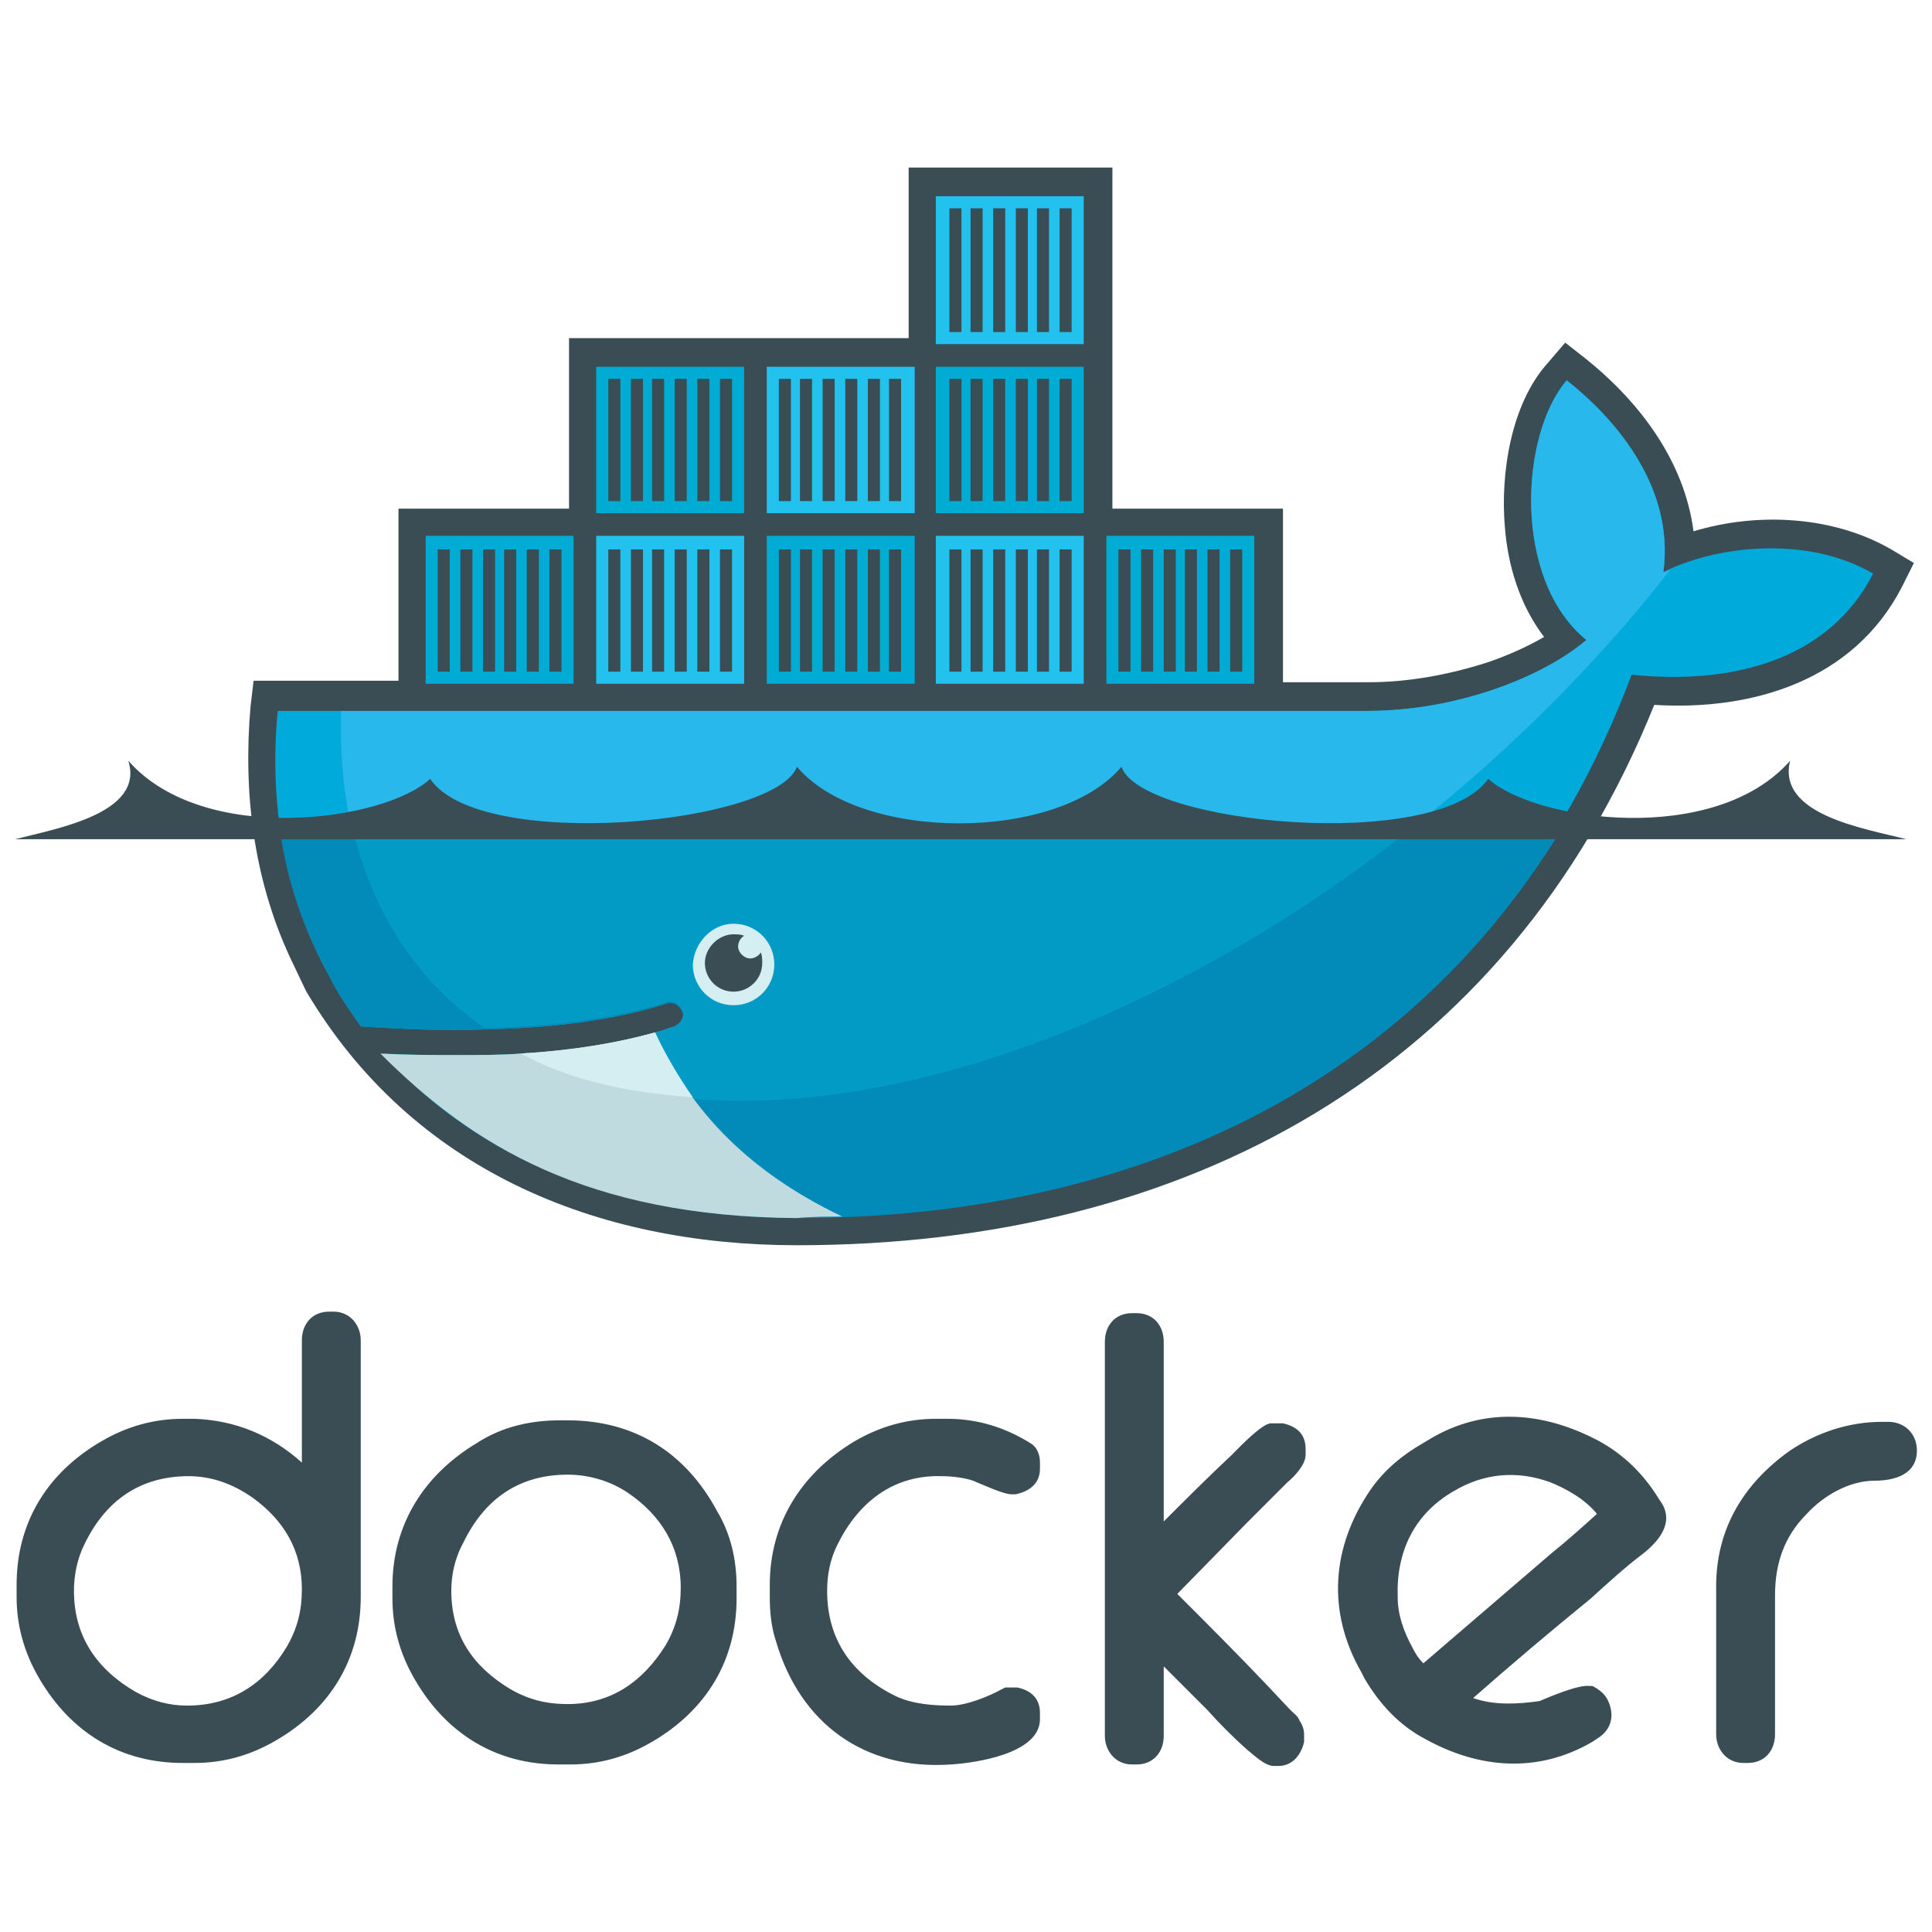
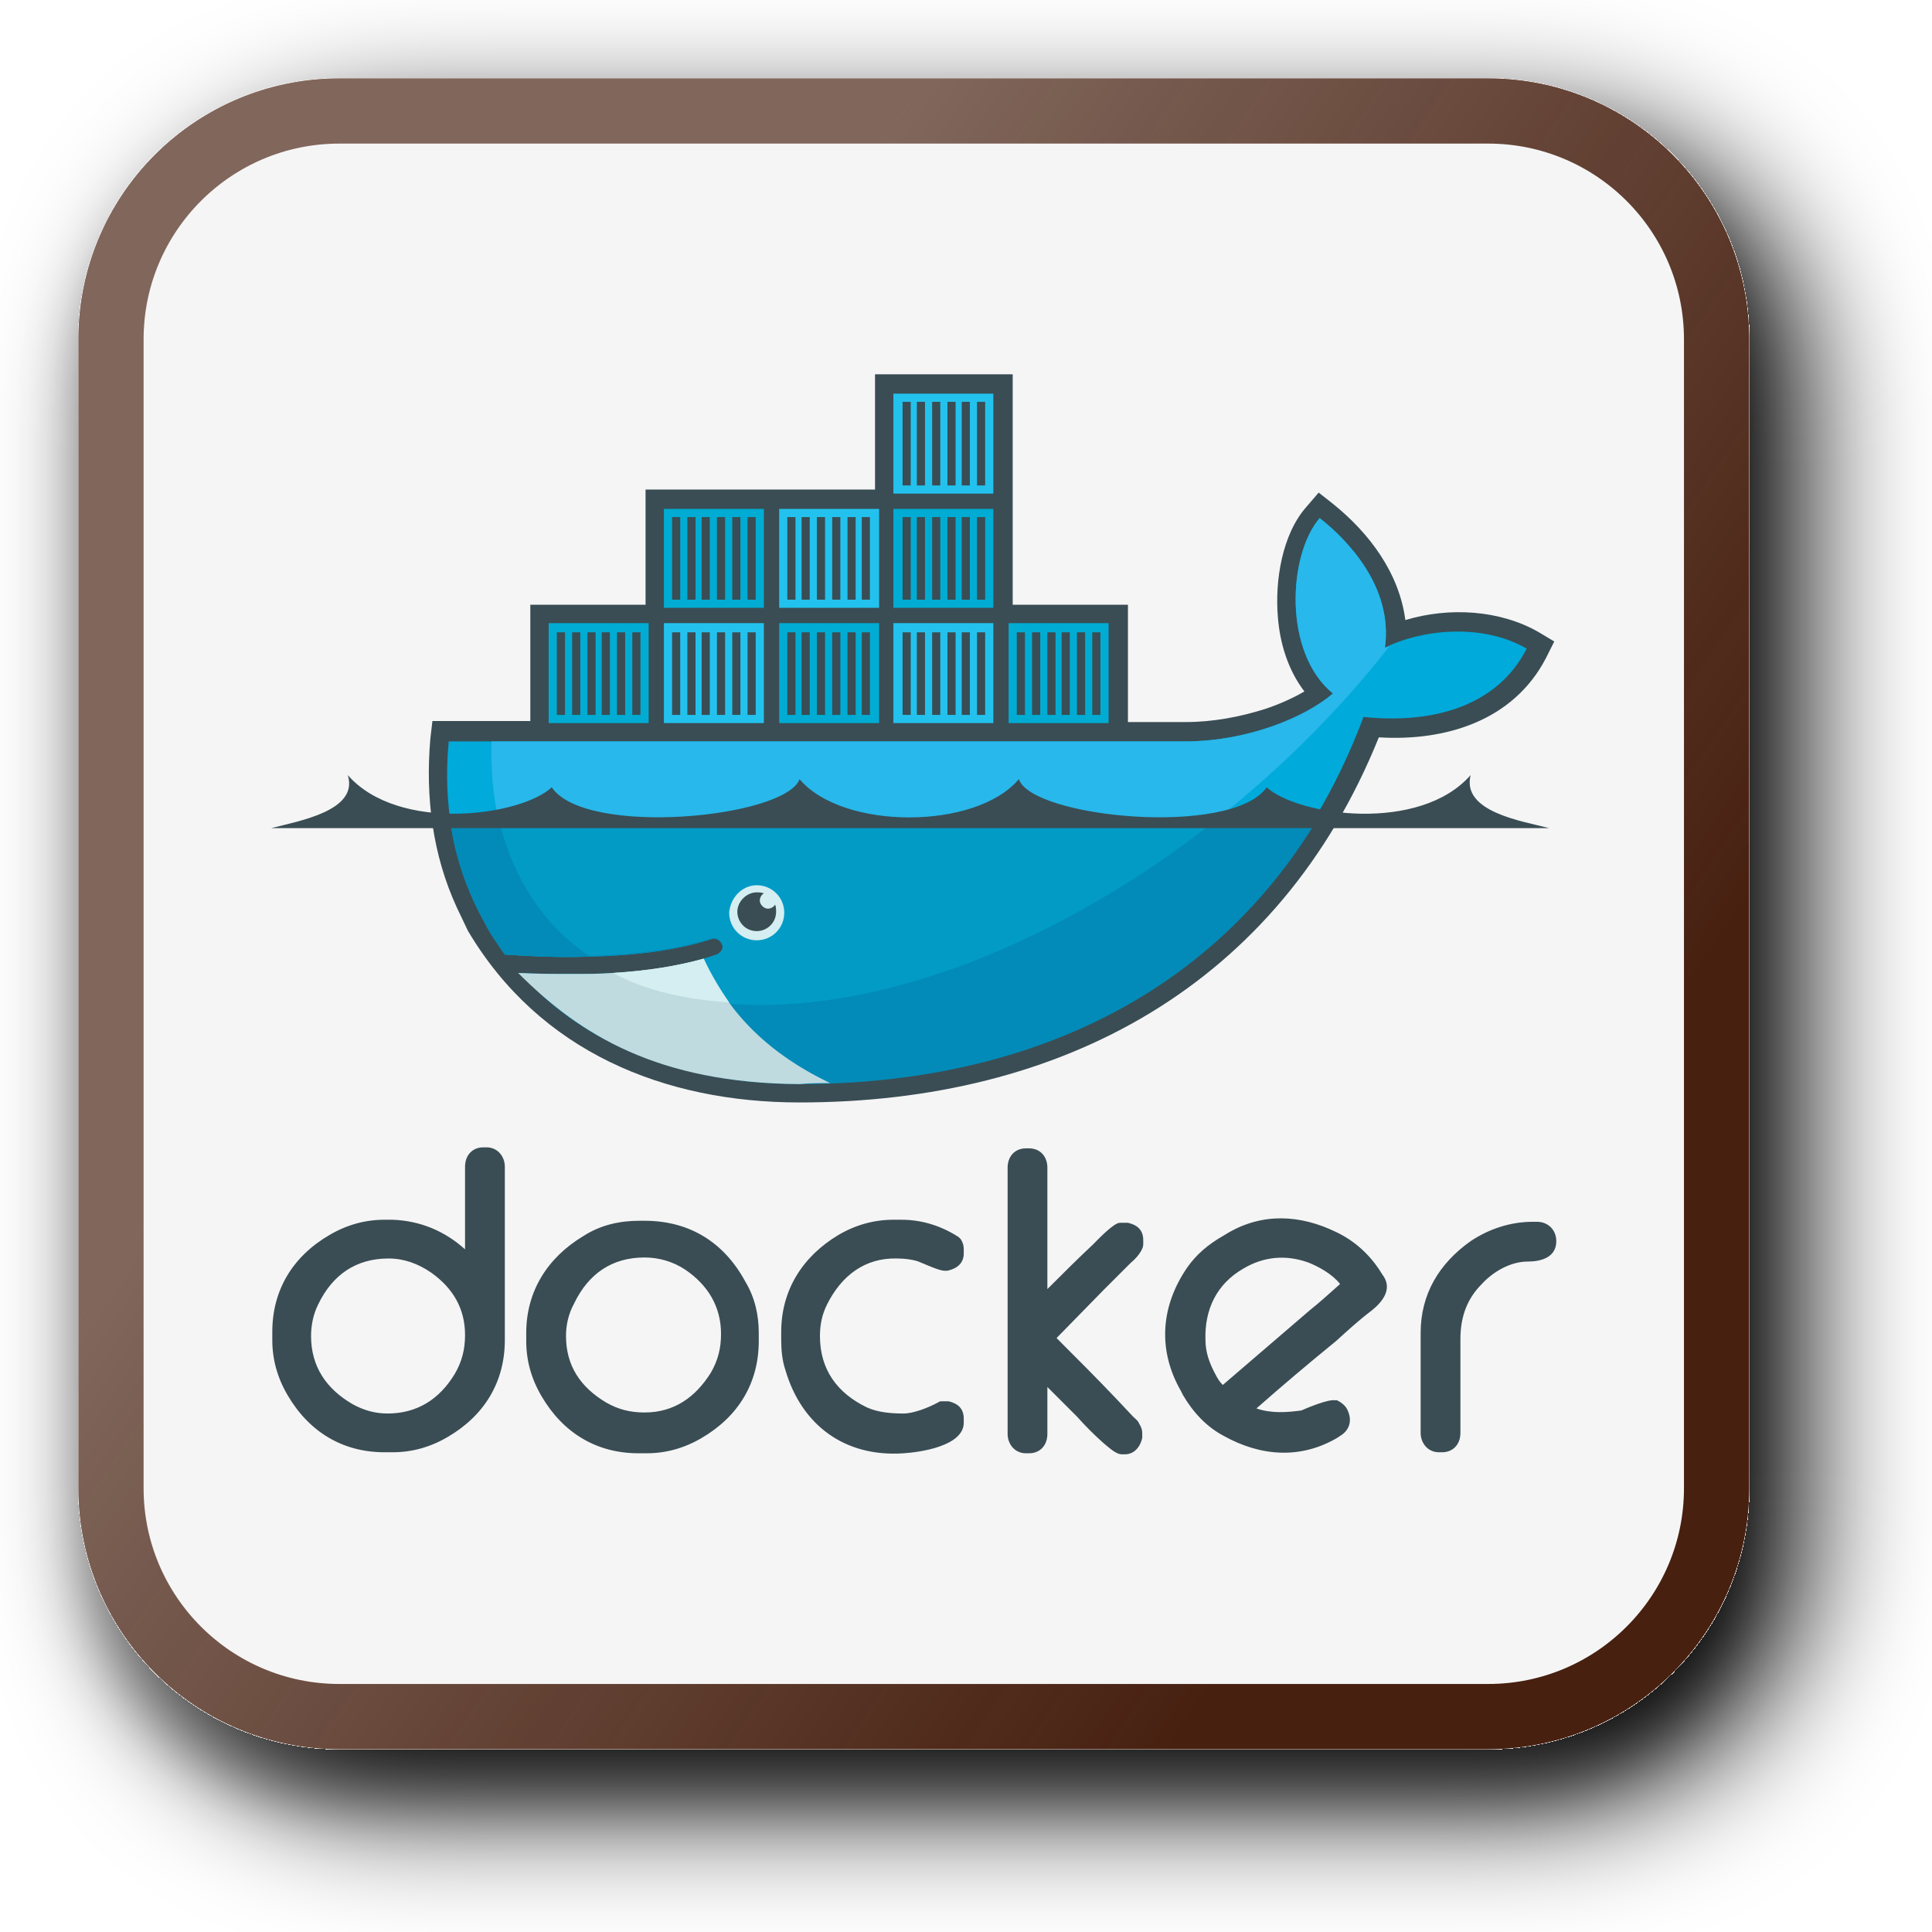
- <svg xmlns="http://www.w3.org/2000/svg" viewBox="0 0 128 128">
-   <path fill="#3A4D54" fill-rule="evenodd" d="M20 96.9v-8.1c0-1.1.7-1.9 1.8-1.9h.3c1.1 0 1.8.9 1.8 1.9v17c0 4.1-2 7.4-5.6 9.5-1.7 1-3.5 1.5-5.4 1.5h-.8c-4.1 0-7.4-2-9.5-5.6-1-1.7-1.5-3.5-1.5-5.4v-.8c0-4.1 2-7.4 5.6-9.5 1.7-1 3.5-1.5 5.4-1.5h.8c2.7.1 5.1 1.1 7.1 2.9zm-15.1 8.5c0 3 1.5 5.2 4.1 6.7 1.1.6 2.2.9 3.4.9 2.9 0 5.1-1.4 6.6-3.9.7-1.2 1-2.4 1-3.8 0-2.6-1.2-4.6-3.3-6.1-1.3-.9-2.7-1.4-4.2-1.4-3.2 0-5.5 1.6-6.9 4.5-.5 1-.7 2.1-.7 3.1zm32.2-11.3h.5c4.4 0 7.8 2.1 9.9 6 .9 1.5 1.3 3.2 1.3 5v.8c0 4.1-2 7.4-5.6 9.5-1.7 1-3.5 1.5-5.4 1.5h-.8c-4.1 0-7.4-2-9.5-5.6-1-1.7-1.5-3.5-1.5-5.4v-.8c0-4.1 2.1-7.4 5.6-9.5 1.7-1.1 3.6-1.5 5.5-1.5zm-7.2 11.3c0 2.9 1.4 5 3.9 6.5 1.2.7 2.4 1 3.8 1 2.9 0 5-1.5 6.5-3.9.7-1.2 1-2.4 1-3.8 0-2.7-1.3-4.8-3.5-6.3-1.2-.8-2.6-1.2-4-1.2-3.2 0-5.5 1.6-6.9 4.5-.6 1.1-.8 2.2-.8 3.2zm34.8-7.2c-.6-.3-1.7-.4-2.3-.4-3.2-.1-5.5 1.7-6.9 4.5-.5 1-.7 2-.7 3.1 0 3.3 1.7 5.6 4.6 7 1.1.5 2.4.6 3.6.6 1 0 2.5-.6 3.4-1.1l.2-.1h.8c.9.2 1.5.7 1.5 1.7v.4c0 2.3-4.3 2.9-5.9 3-5.7.4-10-2.7-11.6-8.2-.3-.9-.4-1.9-.4-2.9v-.8c0-4.1 2.1-7.4 5.6-9.5 1.7-1 3.5-1.5 5.4-1.5h.8c2 0 3.9.6 5.6 1.7l.1.1.1.1c.2.3.3.6.3 1v.4c0 1-.7 1.5-1.6 1.7h-.3c-.5 0-1.8-.6-2.3-.8zm12.4 2.6c1.5-1.5 3-3 4.5-4.4.4-.4 2-2.1 2.6-2.1h.8c.9.2 1.5.7 1.5 1.7v.4c0 .6-.7 1.4-1.2 1.8l-2.7 2.7-4.6 4.7c2 2 4 4 5.9 6l1.6 1.7c.2.2.5.4.6.7.2.3.3.6.3.9v.5c-.2.9-.8 1.6-1.7 1.6h-.3c-.6 0-1.3-.7-1.8-1.1-.9-.8-1.8-1.7-2.6-2.6l-2.9-2.9v4.6c0 1.1-.7 1.9-1.8 1.9h-.3c-1.1 0-1.8-.9-1.8-1.9v-26.1c0-1.1.7-1.9 1.8-1.9h.3c1.1 0 1.8.8 1.8 1.9v11.9zm47.6-6.6h.4c1.1 0 1.9.8 1.9 1.9 0 1.6-1.5 2-2.8 2-1.7 0-3.4 1-4.5 2.2-1.5 1.5-2.1 3.3-2.1 5.4v9.2c0 1.1-.7 1.9-1.8 1.9h-.3c-1.1 0-1.8-.9-1.8-1.9v-9.8c0-3.8 1.8-6.8 4.9-9 1.8-1.2 3.9-1.9 6.1-1.9zm-27.1 18.3c1.4.5 3 .4 4.4.2.7-.3 2.6-1.1 3.3-1h.2c.4.2.8.5 1 .9.5 1 .3 2-.7 2.6l-.3.2c-3.6 2.1-7.5 1.8-11.1-.2-1.7-.9-3-2.3-4-4l-.2-.4c-2.3-4-2-8.3.6-12.1.9-1.3 2.1-2.3 3.5-3.1l.5-.3c3.4-2 7.1-1.8 10.6-.1 1.9.9 3.4 2.3 4.5 4.1l.2.3c.8 1.3-.2 2.5-1.2 3.3-1.2.9-2.4 2-3.5 3-2.7 2.2-5.3 4.4-7.8 6.6zm-3.3-2.3l8.5-7.3c1-.8 2-1.7 3-2.6-.8-1-2.1-1.7-3.1-2.1-2.2-.8-4.4-.6-6.4.6-2.6 1.5-3.8 4-3.7 7 0 1.2.4 2.3 1 3.4.2.4.4.7.7 1M73.7 33.7h11.3v11.5h5.7c2.6 0 5.3-.5 7.8-1.3 1.2-.4 2.6-1 3.8-1.7-1.6-2.1-2.4-4.7-2.6-7.3-.3-3.5.4-8.1 2.8-10.8l1.2-1.4 1.4 1.1c3.6 2.9 6.5 6.8 7.1 11.4 4.3-1.3 9.3-1 13.1 1.2l1.5.9-.8 1.6c-3.2 6.2-9.9 8.2-16.4 7.8-9.8 24.3-31 35.8-56.8 35.8-13.3 0-25.5-5-32.5-16.8l-.1-.2-1-2.1c-2.4-5.2-3.1-10.9-2.6-16.6l.2-1.7h9.6v-11.4h11.3v-11.3h22.5v-11.3h13.5v22.6z" clip-rule="evenodd" />
-   <path fill="#00AADA" d="M110.2 37.9c.8-5.9-3.6-10.5-6.4-12.7-3.1 3.6-3.6 13.2 1.3 17.2-2.8 2.4-8.5 4.7-14.5 4.7h-72.2c-.6 6.2.5 11.9 3 16.8l.8 1.5c.5.9 1.1 1.7 1.7 2.6 3 .2 5.7.3 8.2.2 4.9-.1 8.9-.7 12-1.7.5-.2.9.1 1.1.5.2.5-.1.9-.5 1.1-.4.1-.8.3-1.3.4-2.4.7-5 1.1-8.3 1.3h-.6c-1.3.1-2.7.1-4.2.1-1.6 0-3.1 0-4.9-.1 6 6.8 15.4 10.8 27.2 10.8 25 0 46.2-11.1 55.5-35.9 6.7.7 13.1-1 16-6.7-4.5-2.6-10.5-1.8-13.9-.1z" />
-   <path fill="#28B8EB" d="M110.2 37.9c.8-5.9-3.6-10.5-6.4-12.7-3.1 3.6-3.6 13.2 1.3 17.2-2.8 2.4-8.5 4.7-14.5 4.7h-68c-.3 9.5 3.2 16.7 9.5 21 4.9-.1 8.9-.7 12-1.7.5-.2.9.1 1.1.5.2.5-.1.9-.5 1.1-.4.1-.8.3-1.3.4-2.4.7-5.2 1.2-8.5 1.4l-.1-.1c8.5 4.4 20.8 4.3 35-1.1 15.8-6.1 30.6-17.7 40.9-30.9-.2.1-.3.2-.5.2z" />
-   <path fill="#028BB8" d="M18.5 54.6c.4 3.3 1.4 6.4 2.9 9.3l.8 1.5c.5.9 1.1 1.7 1.7 2.6 3 .2 5.7.3 8.2.2 4.9-.1 8.9-.7 12-1.7.5-.2.9.1 1.1.5.2.5-.1.9-.5 1.1-.4.1-.8.3-1.3.4-2.4.7-5.2 1.2-8.5 1.4h-.4c-1.3.1-2.7.1-4.1.1-1.6 0-3.2 0-4.9-.1 6 6.8 15.5 10.8 27.3 10.8 21.4 0 40-8.1 50.8-26h-85.1v-.1z" />
-   <path fill="#019BC6" d="M23.3 54.6c1.3 5.8 4.3 10.4 8.8 13.5 4.9-.1 8.9-.7 12-1.7.5-.2.9.1 1.1.5.2.5-.1.9-.5 1.1-.4.1-.8.3-1.3.4-2.4.7-5.2 1.2-8.6 1.4 8.5 4.4 20.8 4.3 34.9-1.1 8.5-3.3 16.8-8.2 24.2-14.1h-70.6z" />
-   <path fill="#00ACD3" fill-rule="evenodd" d="M28.2 35.5h9.8v9.8h-9.8v-9.8zm.8.9h.8v8.1h-.8v-8.1zm1.5 0h.8v8.1h-.8v-8.1zm1.5 0h.8v8.1h-.8v-8.1zm1.4 0h.8v8.1h-.8v-8.1zm1.5 0h.8v8.1h-.8v-8.1zm1.5 0h.8v8.1h-.8v-8.1zM39.5 24.3h9.8v9.7h-9.8v-9.7zm.8.8h.8v8.1h-.8v-8.1zm1.5 0h.8v8.1h-.8v-8.1zm1.4 0h.8v8.1h-.8v-8.1zm1.5 0h.8v8.1h-.8v-8.1zm1.5 0h.8v8.1h-.8v-8.1zm1.5 0h.8v8.1h-.8v-8.1z" clip-rule="evenodd" />
-   <path fill="#23C2EE" fill-rule="evenodd" d="M39.5 35.5h9.8v9.8h-9.8v-9.8zm.8.9h.8v8.1h-.8v-8.1zm1.5 0h.8v8.1h-.8v-8.1zm1.4 0h.8v8.1h-.8v-8.1zm1.5 0h.8v8.1h-.8v-8.1zm1.5 0h.8v8.1h-.8v-8.1zm1.5 0h.8v8.1h-.8v-8.1z" clip-rule="evenodd" />
-   <path fill="#00ACD3" fill-rule="evenodd" d="M50.8 35.5h9.8v9.8h-9.8v-9.8zm.8.9h.8v8.1h-.8v-8.1zm1.4 0h.8v8.1h-.8v-8.1zm1.5 0h.8v8.1h-.8v-8.1zm1.5 0h.8v8.1h-.8v-8.1zm1.5 0h.8v8.1h-.8v-8.1zm1.4 0h.8v8.1h-.8v-8.1z" clip-rule="evenodd" />
-   <path fill="#23C2EE" fill-rule="evenodd" d="M50.8 24.3h9.8v9.7h-9.8v-9.7zm.8.8h.8v8.1h-.8v-8.1zm1.4 0h.8v8.1h-.8v-8.1zm1.5 0h.8v8.1h-.8v-8.1zm1.5 0h.8v8.1h-.8v-8.1zm1.5 0h.8v8.1h-.8v-8.1zm1.4 0h.8v8.1h-.8v-8.1zM62 35.5h9.8v9.8h-9.8v-9.8zm.9.9h.8v8.1h-.8v-8.1zm1.4 0h.8v8.1h-.8v-8.1zm1.5 0h.8v8.1h-.8v-8.1zm1.5 0h.8v8.1h-.8v-8.1zm1.4 0h.8v8.1h-.8v-8.1zm1.5 0h.8v8.1h-.8v-8.1z" clip-rule="evenodd" />
-   <path fill="#00ACD3" fill-rule="evenodd" d="M62 24.3h9.8v9.7h-9.8v-9.7zm.9.8h.8v8.1h-.8v-8.1zm1.4 0h.8v8.1h-.8v-8.1zm1.5 0h.8v8.1h-.8v-8.1zm1.5 0h.8v8.1h-.8v-8.1zm1.4 0h.8v8.1h-.8v-8.1zm1.5 0h.8v8.1h-.8v-8.1z" clip-rule="evenodd" />
-   <path fill="#23C2EE" fill-rule="evenodd" d="M62 13h9.8v9.8h-9.8v-9.8zm.9.8h.8v8.2h-.8v-8.2zm1.4 0h.8v8.2h-.8v-8.2zm1.5 0h.8v8.2h-.8v-8.2zm1.5 0h.8v8.2h-.8v-8.2zm1.4 0h.8v8.2h-.8v-8.2zm1.5 0h.8v8.2h-.8v-8.2z" clip-rule="evenodd" />
-   <path fill="#00ACD3" fill-rule="evenodd" d="M73.3 35.5h9.8v9.8h-9.8v-9.8zm.8.9h.8v8.1h-.8v-8.1zm1.5 0h.8v8.1h-.8v-8.1zm1.5 0h.8v8.1h-.8v-8.1zm1.4 0h.8v8.1h-.8v-8.1zm1.5 0h.8v8.1h-.8v-8.1zm1.5 0h.8v8.1h-.8v-8.1z" clip-rule="evenodd" />
-   <path fill="#D4EEF1" fill-rule="evenodd" d="M48.6 61.2c1.5 0 2.7 1.2 2.7 2.7 0 1.5-1.2 2.7-2.7 2.7-1.5 0-2.7-1.2-2.7-2.7.1-1.5 1.3-2.7 2.7-2.7" clip-rule="evenodd" />
-   <path fill="#3A4D54" fill-rule="evenodd" d="M48.6 61.9c.2 0 .5 0 .7.1-.2.1-.4.4-.4.7 0 .4.4.8.8.8.3 0 .6-.2.7-.4.1.2.1.5.1.7 0 1.1-.9 1.9-1.9 1.9-1.1 0-1.9-.9-1.9-1.9 0-1 .9-1.9 1.9-1.9M1 55.6h125.3c-2.7-.7-8.6-1.6-7.7-5.2-5 5.7-16.9 4-20 1.2-3.4 4.9-23 3-24.3-.8-4.2 5-17.3 5-21.5 0-1.4 3.8-21 5.7-24.3.8-3 2.8-15 4.5-20-1.2 1.1 3.5-4.8 4.5-7.5 5.2" clip-rule="evenodd" />
-   <path fill="#BFDBE0" d="M55.8 80.6c-6.7-3.2-10.3-7.5-12.4-12.2-2.5.7-5.5 1.2-8.9 1.4-1.3.1-2.7.1-4.1.1-1.7 0-3.4 0-5.2-.1 6.1 6.1 13.7 10.8 27.6 10.9 1-.1 2-.1 3-.1z" />
-   <path fill="#D4EEF1" d="M45.9 72.7c-.9-1.3-1.8-2.8-2.5-4.3-2.5.7-5.5 1.2-8.9 1.4 2.4 1.3 5.8 2.5 11.4 2.9z" />
+ <svg xmlns="http://www.w3.org/2000/svg" width="148" height="148" viewBox="0 0 148 148" fill="none">
+   <g filter="url(#filter0_dd_3_295)">
+     <rect x="6" y="6" width="128" height="128" rx="20" fill="#F5F5F5" />
+     <rect x="8.5" y="8.5" width="123" height="123" rx="17.5" stroke="url(#paint0_linear_3_295)" stroke-width="5" />
+   </g>
+   <path fill-rule="evenodd" clip-rule="evenodd" d="M35.625 95.703V89.375C35.625 88.516 36.172 87.891 37.031 87.891H37.266C38.125 87.891 38.672 88.594 38.672 89.375V102.656C38.672 105.859 37.109 108.438 34.297 110.078C32.969 110.859 31.562 111.25 30.078 111.25H29.453C26.25 111.25 23.672 109.687 22.031 106.875C21.25 105.547 20.859 104.141 20.859 102.656V102.031C20.859 98.828 22.422 96.25 25.234 94.609C26.562 93.828 27.969 93.438 29.453 93.438H30.078C32.188 93.516 34.062 94.297 35.625 95.703ZM23.828 102.344C23.828 104.688 25 106.406 27.031 107.578C27.891 108.047 28.75 108.281 29.688 108.281C31.953 108.281 33.672 107.188 34.844 105.234C35.391 104.297 35.625 103.359 35.625 102.266C35.625 100.234 34.688 98.672 33.047 97.5C32.031 96.797 30.938 96.406 29.766 96.406C27.266 96.406 25.469 97.656 24.375 99.922C23.984 100.703 23.828 101.563 23.828 102.344ZM48.984 93.516H49.375C52.812 93.516 55.469 95.156 57.109 98.203C57.812 99.375 58.125 100.703 58.125 102.109V102.734C58.125 105.938 56.562 108.516 53.75 110.156C52.422 110.938 51.016 111.328 49.531 111.328H48.906C45.703 111.328 43.125 109.766 41.484 106.953C40.703 105.625 40.312 104.219 40.312 102.734V102.109C40.312 98.906 41.953 96.328 44.688 94.688C46.016 93.828 47.5 93.516 48.984 93.516ZM43.359 102.344C43.359 104.609 44.453 106.25 46.406 107.422C47.344 107.969 48.281 108.203 49.375 108.203C51.641 108.203 53.281 107.031 54.453 105.156C55 104.219 55.234 103.281 55.234 102.187C55.234 100.078 54.219 98.438 52.5 97.266C51.562 96.641 50.469 96.328 49.375 96.328C46.875 96.328 45.078 97.578 43.984 99.844C43.516 100.703 43.359 101.563 43.359 102.344ZM70.547 96.719C70.078 96.484 69.219 96.406 68.75 96.406C66.25 96.328 64.453 97.734 63.359 99.922C62.969 100.703 62.812 101.484 62.812 102.344C62.812 104.922 64.141 106.719 66.406 107.813C67.266 108.203 68.281 108.281 69.219 108.281C70 108.281 71.172 107.813 71.875 107.422L72.031 107.344H72.656C73.359 107.5 73.828 107.891 73.828 108.672V108.984C73.828 110.781 70.469 111.25 69.219 111.328C64.766 111.641 61.406 109.219 60.156 104.922C59.922 104.219 59.844 103.438 59.844 102.656V102.031C59.844 98.828 61.484 96.25 64.219 94.609C65.547 93.828 66.953 93.438 68.438 93.438H69.062C70.625 93.438 72.109 93.906 73.438 94.766L73.516 94.844L73.594 94.922C73.75 95.156 73.828 95.391 73.828 95.703V96.016C73.828 96.797 73.281 97.188 72.578 97.344H72.344C71.953 97.344 70.938 96.875 70.547 96.719ZM80.234 98.75C81.406 97.578 82.578 96.406 83.75 95.312C84.062 95 85.312 93.672 85.781 93.672H86.406C87.109 93.828 87.578 94.219 87.578 95V95.312C87.578 95.781 87.031 96.406 86.641 96.719L84.531 98.828L80.938 102.5C82.5 104.062 84.062 105.625 85.547 107.188L86.797 108.516C86.953 108.672 87.188 108.828 87.266 109.063C87.422 109.297 87.5 109.531 87.5 109.766V110.156C87.344 110.859 86.875 111.406 86.172 111.406H85.938C85.469 111.406 84.922 110.859 84.531 110.547C83.828 109.922 83.125 109.219 82.5 108.516L80.234 106.25V109.844C80.234 110.703 79.688 111.328 78.828 111.328H78.594C77.734 111.328 77.188 110.625 77.188 109.844V89.453C77.188 88.594 77.734 87.969 78.594 87.969H78.828C79.688 87.969 80.234 88.594 80.234 89.453V98.75ZM117.422 93.594H117.734C118.594 93.594 119.219 94.219 119.219 95.078C119.219 96.328 118.047 96.641 117.031 96.641C115.703 96.641 114.375 97.422 113.516 98.359C112.344 99.531 111.875 100.937 111.875 102.578V109.766C111.875 110.625 111.328 111.25 110.469 111.25H110.234C109.375 111.25 108.828 110.547 108.828 109.766V102.109C108.828 99.141 110.234 96.797 112.656 95.078C114.062 94.141 115.703 93.594 117.422 93.594ZM96.25 107.891C97.344 108.281 98.594 108.203 99.688 108.047C100.234 107.812 101.719 107.187 102.266 107.266H102.422C102.734 107.422 103.047 107.656 103.203 107.969C103.594 108.75 103.438 109.531 102.656 110L102.422 110.156C99.609 111.797 96.562 111.562 93.75 110C92.422 109.297 91.406 108.203 90.625 106.875L90.469 106.563C88.672 103.438 88.906 100.078 90.938 97.109C91.641 96.094 92.578 95.312 93.672 94.688L94.062 94.453C96.719 92.891 99.609 93.047 102.344 94.375C103.828 95.078 105 96.172 105.859 97.578L106.016 97.812C106.641 98.828 105.859 99.766 105.078 100.391C104.141 101.094 103.203 101.953 102.344 102.734C100.234 104.453 98.203 106.172 96.25 107.891ZM93.672 106.094L100.313 100.391C101.094 99.766 101.875 99.062 102.656 98.359C102.031 97.578 101.016 97.031 100.234 96.719C98.516 96.094 96.797 96.25 95.234 97.188C93.203 98.359 92.266 100.313 92.344 102.656C92.344 103.594 92.656 104.453 93.125 105.312C93.281 105.625 93.438 105.859 93.672 106.094ZM77.578 46.328H86.406V55.312H90.859C92.891 55.312 95 54.922 96.953 54.297C97.891 53.984 98.984 53.516 99.922 52.969C98.672 51.328 98.047 49.297 97.891 47.266C97.656 44.531 98.203 40.938 100.078 38.828L101.016 37.734L102.109 38.594C104.922 40.859 107.187 43.906 107.656 47.5C111.016 46.484 114.922 46.719 117.891 48.438L119.063 49.141L118.438 50.391C115.938 55.234 110.703 56.797 105.625 56.484C97.969 75.469 81.406 84.453 61.25 84.453C50.859 84.453 41.328 80.547 35.859 71.328L35.781 71.172L35 69.531C33.125 65.469 32.578 61.016 32.969 56.562L33.125 55.234H40.625V46.328H49.453V37.5H67.031V28.672H77.578V46.328Z" fill="#3A4D54" />
+   <path d="M106.094 49.609C106.719 45 103.281 41.406 101.094 39.688C98.672 42.5 98.281 50 102.109 53.125C99.922 55 95.469 56.797 90.781 56.797H34.375C33.906 61.641 34.766 66.094 36.719 69.922L37.344 71.094C37.734 71.797 38.203 72.422 38.672 73.125C41.016 73.281 43.125 73.359 45.078 73.281C48.906 73.203 52.031 72.734 54.453 71.953C54.844 71.797 55.156 72.031 55.312 72.344C55.469 72.734 55.234 73.047 54.922 73.203C54.609 73.281 54.297 73.438 53.906 73.516C52.031 74.062 50 74.375 47.422 74.531H46.953C45.938 74.609 44.844 74.609 43.672 74.609C42.422 74.609 41.25 74.609 39.844 74.531C44.531 79.844 51.875 82.969 61.094 82.969C80.625 82.969 97.188 74.297 104.453 54.922C109.688 55.469 114.688 54.141 116.953 49.688C113.438 47.656 108.75 48.281 106.094 49.609Z" fill="#00AADA" />
+   <path d="M106.094 49.609C106.719 45 103.281 41.406 101.094 39.688C98.672 42.5 98.281 50 102.109 53.125C99.922 55 95.469 56.797 90.781 56.797H37.656C37.422 64.219 40.156 69.844 45.078 73.203C48.906 73.125 52.031 72.656 54.453 71.875C54.844 71.719 55.156 71.953 55.312 72.266C55.469 72.656 55.234 72.969 54.922 73.125C54.609 73.203 54.297 73.359 53.906 73.438C52.031 73.984 49.844 74.375 47.266 74.531L47.188 74.453C53.828 77.891 63.438 77.812 74.531 73.594C86.875 68.828 98.438 59.766 106.484 49.453C106.328 49.531 106.25 49.609 106.094 49.609Z" fill="#28B8EB" />
+   <path d="M34.453 62.656C34.766 65.234 35.547 67.656 36.719 69.922L37.344 71.094C37.734 71.797 38.203 72.422 38.672 73.125C41.016 73.281 43.125 73.359 45.078 73.281C48.906 73.203 52.031 72.734 54.453 71.953C54.844 71.797 55.156 72.031 55.312 72.344C55.469 72.734 55.234 73.047 54.922 73.203C54.609 73.281 54.297 73.438 53.906 73.516C52.031 74.062 49.844 74.453 47.266 74.609H46.953C45.938 74.688 44.844 74.688 43.75 74.688C42.5 74.688 41.25 74.688 39.922 74.609C44.609 79.922 52.031 83.047 61.25 83.047C77.969 83.047 92.5 76.719 100.937 62.734H34.453V62.656Z" fill="#028BB8" />
+   <path d="M38.203 62.656C39.219 67.188 41.562 70.781 45.078 73.203C48.906 73.125 52.031 72.656 54.453 71.875C54.844 71.719 55.156 71.953 55.312 72.266C55.469 72.656 55.234 72.969 54.922 73.125C54.609 73.203 54.297 73.359 53.906 73.438C52.031 73.984 49.844 74.375 47.188 74.531C53.828 77.969 63.438 77.891 74.453 73.672C81.094 71.094 87.578 67.266 93.359 62.656H38.203Z" fill="#019BC6" />
+   <path fill-rule="evenodd" clip-rule="evenodd" d="M42.031 47.734H49.688V55.391H42.031V47.734ZM42.656 48.438H43.281V54.766H42.656V48.438ZM43.828 48.438H44.453V54.766H43.828V48.438ZM45 48.438H45.625V54.766H45V48.438ZM46.094 48.438H46.719V54.766H46.094V48.438ZM47.266 48.438H47.891V54.766H47.266V48.438ZM48.438 48.438H49.062V54.766H48.438V48.438ZM50.859 38.984H58.516V46.562H50.859V38.984ZM51.484 39.609H52.109V45.938H51.484V39.609ZM52.656 39.609H53.281V45.938H52.656V39.609ZM53.75 39.609H54.375V45.938H53.75V39.609ZM54.922 39.609H55.547V45.938H54.922V39.609ZM56.094 39.609H56.719V45.938H56.094V39.609ZM57.266 39.609H57.891V45.938H57.266V39.609Z" fill="#00ACD3" />
+   <path fill-rule="evenodd" clip-rule="evenodd" d="M50.859 47.734H58.516V55.391H50.859V47.734ZM51.484 48.438H52.109V54.766H51.484V48.438ZM52.656 48.438H53.281V54.766H52.656V48.438ZM53.75 48.438H54.375V54.766H53.75V48.438ZM54.922 48.438H55.547V54.766H54.922V48.438ZM56.094 48.438H56.719V54.766H56.094V48.438ZM57.266 48.438H57.891V54.766H57.266V48.438Z" fill="#23C2EE" />
+   <path fill-rule="evenodd" clip-rule="evenodd" d="M59.688 47.734H67.344V55.391H59.688V47.734ZM60.312 48.438H60.938V54.766H60.312V48.438ZM61.406 48.438H62.031V54.766H61.406V48.438ZM62.578 48.438H63.203V54.766H62.578V48.438ZM63.75 48.438H64.375V54.766H63.75V48.438ZM64.922 48.438H65.547V54.766H64.922V48.438ZM66.016 48.438H66.641V54.766H66.016V48.438Z" fill="#00ACD3" />
+   <path fill-rule="evenodd" clip-rule="evenodd" d="M59.688 38.984H67.344V46.562H59.688V38.984ZM60.312 39.609H60.938V45.938H60.312V39.609ZM61.406 39.609H62.031V45.938H61.406V39.609ZM62.578 39.609H63.203V45.938H62.578V39.609ZM63.75 39.609H64.375V45.938H63.75V39.609ZM64.922 39.609H65.547V45.938H64.922V39.609ZM66.016 39.609H66.641V45.938H66.016V39.609ZM68.438 47.734H76.094V55.391H68.438V47.734ZM69.141 48.438H69.766V54.766H69.141V48.438ZM70.234 48.438H70.859V54.766H70.234V48.438ZM71.406 48.438H72.031V54.766H71.406V48.438ZM72.578 48.438H73.203V54.766H72.578V48.438ZM73.672 48.438H74.297V54.766H73.672V48.438ZM74.844 48.438H75.469V54.766H74.844V48.438Z" fill="#23C2EE" />
+   <path fill-rule="evenodd" clip-rule="evenodd" d="M68.438 38.984H76.094V46.562H68.438V38.984ZM69.141 39.609H69.766V45.938H69.141V39.609ZM70.234 39.609H70.859V45.938H70.234V39.609ZM71.406 39.609H72.031V45.938H71.406V39.609ZM72.578 39.609H73.203V45.938H72.578V39.609ZM73.672 39.609H74.297V45.938H73.672V39.609ZM74.844 39.609H75.469V45.938H74.844V39.609Z" fill="#00ACD3" />
+   <path fill-rule="evenodd" clip-rule="evenodd" d="M68.438 30.156H76.094V37.812H68.438V30.156ZM69.141 30.781H69.766V37.188H69.141V30.781ZM70.234 30.781H70.859V37.188H70.234V30.781ZM71.406 30.781H72.031V37.188H71.406V30.781ZM72.578 30.781H73.203V37.188H72.578V30.781ZM73.672 30.781H74.297V37.188H73.672V30.781ZM74.844 30.781H75.469V37.188H74.844V30.781Z" fill="#23C2EE" />
+   <path fill-rule="evenodd" clip-rule="evenodd" d="M77.266 47.734H84.922V55.391H77.266V47.734ZM77.891 48.438H78.516V54.766H77.891V48.438ZM79.062 48.438H79.688V54.766H79.062V48.438ZM80.234 48.438H80.859V54.766H80.234V48.438ZM81.328 48.438H81.953V54.766H81.328V48.438ZM82.5 48.438H83.125V54.766H82.5V48.438ZM83.672 48.438H84.297V54.766H83.672V48.438Z" fill="#00ACD3" />
+   <path fill-rule="evenodd" clip-rule="evenodd" d="M57.969 67.812C59.141 67.812 60.078 68.75 60.078 69.922C60.078 71.094 59.141 72.031 57.969 72.031C56.797 72.031 55.859 71.094 55.859 69.922C55.938 68.75 56.875 67.812 57.969 67.812Z" fill="#D4EEF1" />
+   <path fill-rule="evenodd" clip-rule="evenodd" d="M57.969 68.359C58.125 68.359 58.359 68.359 58.516 68.438C58.359 68.516 58.203 68.75 58.203 68.984C58.203 69.297 58.516 69.609 58.828 69.609C59.062 69.609 59.297 69.453 59.375 69.297C59.453 69.453 59.453 69.688 59.453 69.844C59.453 70.703 58.75 71.328 57.969 71.328C57.109 71.328 56.484 70.625 56.484 69.844C56.484 69.062 57.188 68.359 57.969 68.359ZM20.781 63.438H118.672C116.563 62.891 111.953 62.188 112.656 59.375C108.75 63.828 99.453 62.5 97.031 60.312C94.375 64.141 79.062 62.656 78.047 59.688C74.766 63.594 64.531 63.594 61.25 59.688C60.156 62.656 44.844 64.141 42.266 60.312C39.922 62.5 30.547 63.828 26.641 59.375C27.5 62.109 22.891 62.891 20.781 63.438Z" fill="#3A4D54" />
+   <path d="M63.594 82.969C58.359 80.469 55.547 77.109 53.906 73.438C51.953 73.984 49.609 74.375 46.953 74.531C45.938 74.609 44.844 74.609 43.75 74.609C42.422 74.609 41.094 74.609 39.688 74.531C44.453 79.297 50.391 82.969 61.25 83.047C62.031 82.969 62.812 82.969 63.594 82.969Z" fill="#BFDBE0" />
+   <path d="M55.859 76.797C55.156 75.781 54.453 74.609 53.906 73.438C51.953 73.984 49.609 74.375 46.953 74.531C48.828 75.547 51.484 76.484 55.859 76.797Z" fill="#D4EEF1" />
+   <defs>
+     <filter id="filter0_dd_3_295" x="0" y="0" width="148" height="148" filterUnits="userSpaceOnUse" color-interpolation-filters="sRGB">
+       <feFlood flood-opacity="0" result="BackgroundImageFix" />
+       <feColorMatrix in="SourceAlpha" type="matrix" values="0 0 0 0 0 0 0 0 0 0 0 0 0 0 0 0 0 0 127 0" result="hardAlpha" />
+       <feOffset dx="4" dy="4" />
+       <feGaussianBlur stdDeviation="5" />
+       <feComposite in2="hardAlpha" operator="out" />
+       <feColorMatrix type="matrix" values="0 0 0 0 0 0 0 0 0 0 0 0 0 0 0 0 0 0 1 0" />
+       <feBlend mode="normal" in2="BackgroundImageFix" result="effect1_dropShadow_3_295" />
+       <feColorMatrix in="SourceAlpha" type="matrix" values="0 0 0 0 0 0 0 0 0 0 0 0 0 0 0 0 0 0 127 0" result="hardAlpha" />
+       <feOffset dy="4" />
+       <feGaussianBlur stdDeviation="2" />
+       <feComposite in2="hardAlpha" operator="out" />
+       <feColorMatrix type="matrix" values="0 0 0 0 0 0 0 0 0 0 0 0 0 0 0 0 0 0 0.25 0" />
+       <feBlend mode="normal" in2="effect1_dropShadow_3_295" result="effect2_dropShadow_3_295" />
+       <feBlend mode="normal" in="SourceGraphic" in2="effect2_dropShadow_3_295" result="shape" />
+     </filter>
+     <linearGradient id="paint0_linear_3_295" x1="-13.059" y1="-13.714" x2="178.885" y2="117.157" gradientUnits="userSpaceOnUse">
+       <stop offset="0.344" stop-color="#472010" stop-opacity="0.67" />
+       <stop offset="0.724" stop-color="#472010" />
+     </linearGradient>
+   </defs>
</svg>
